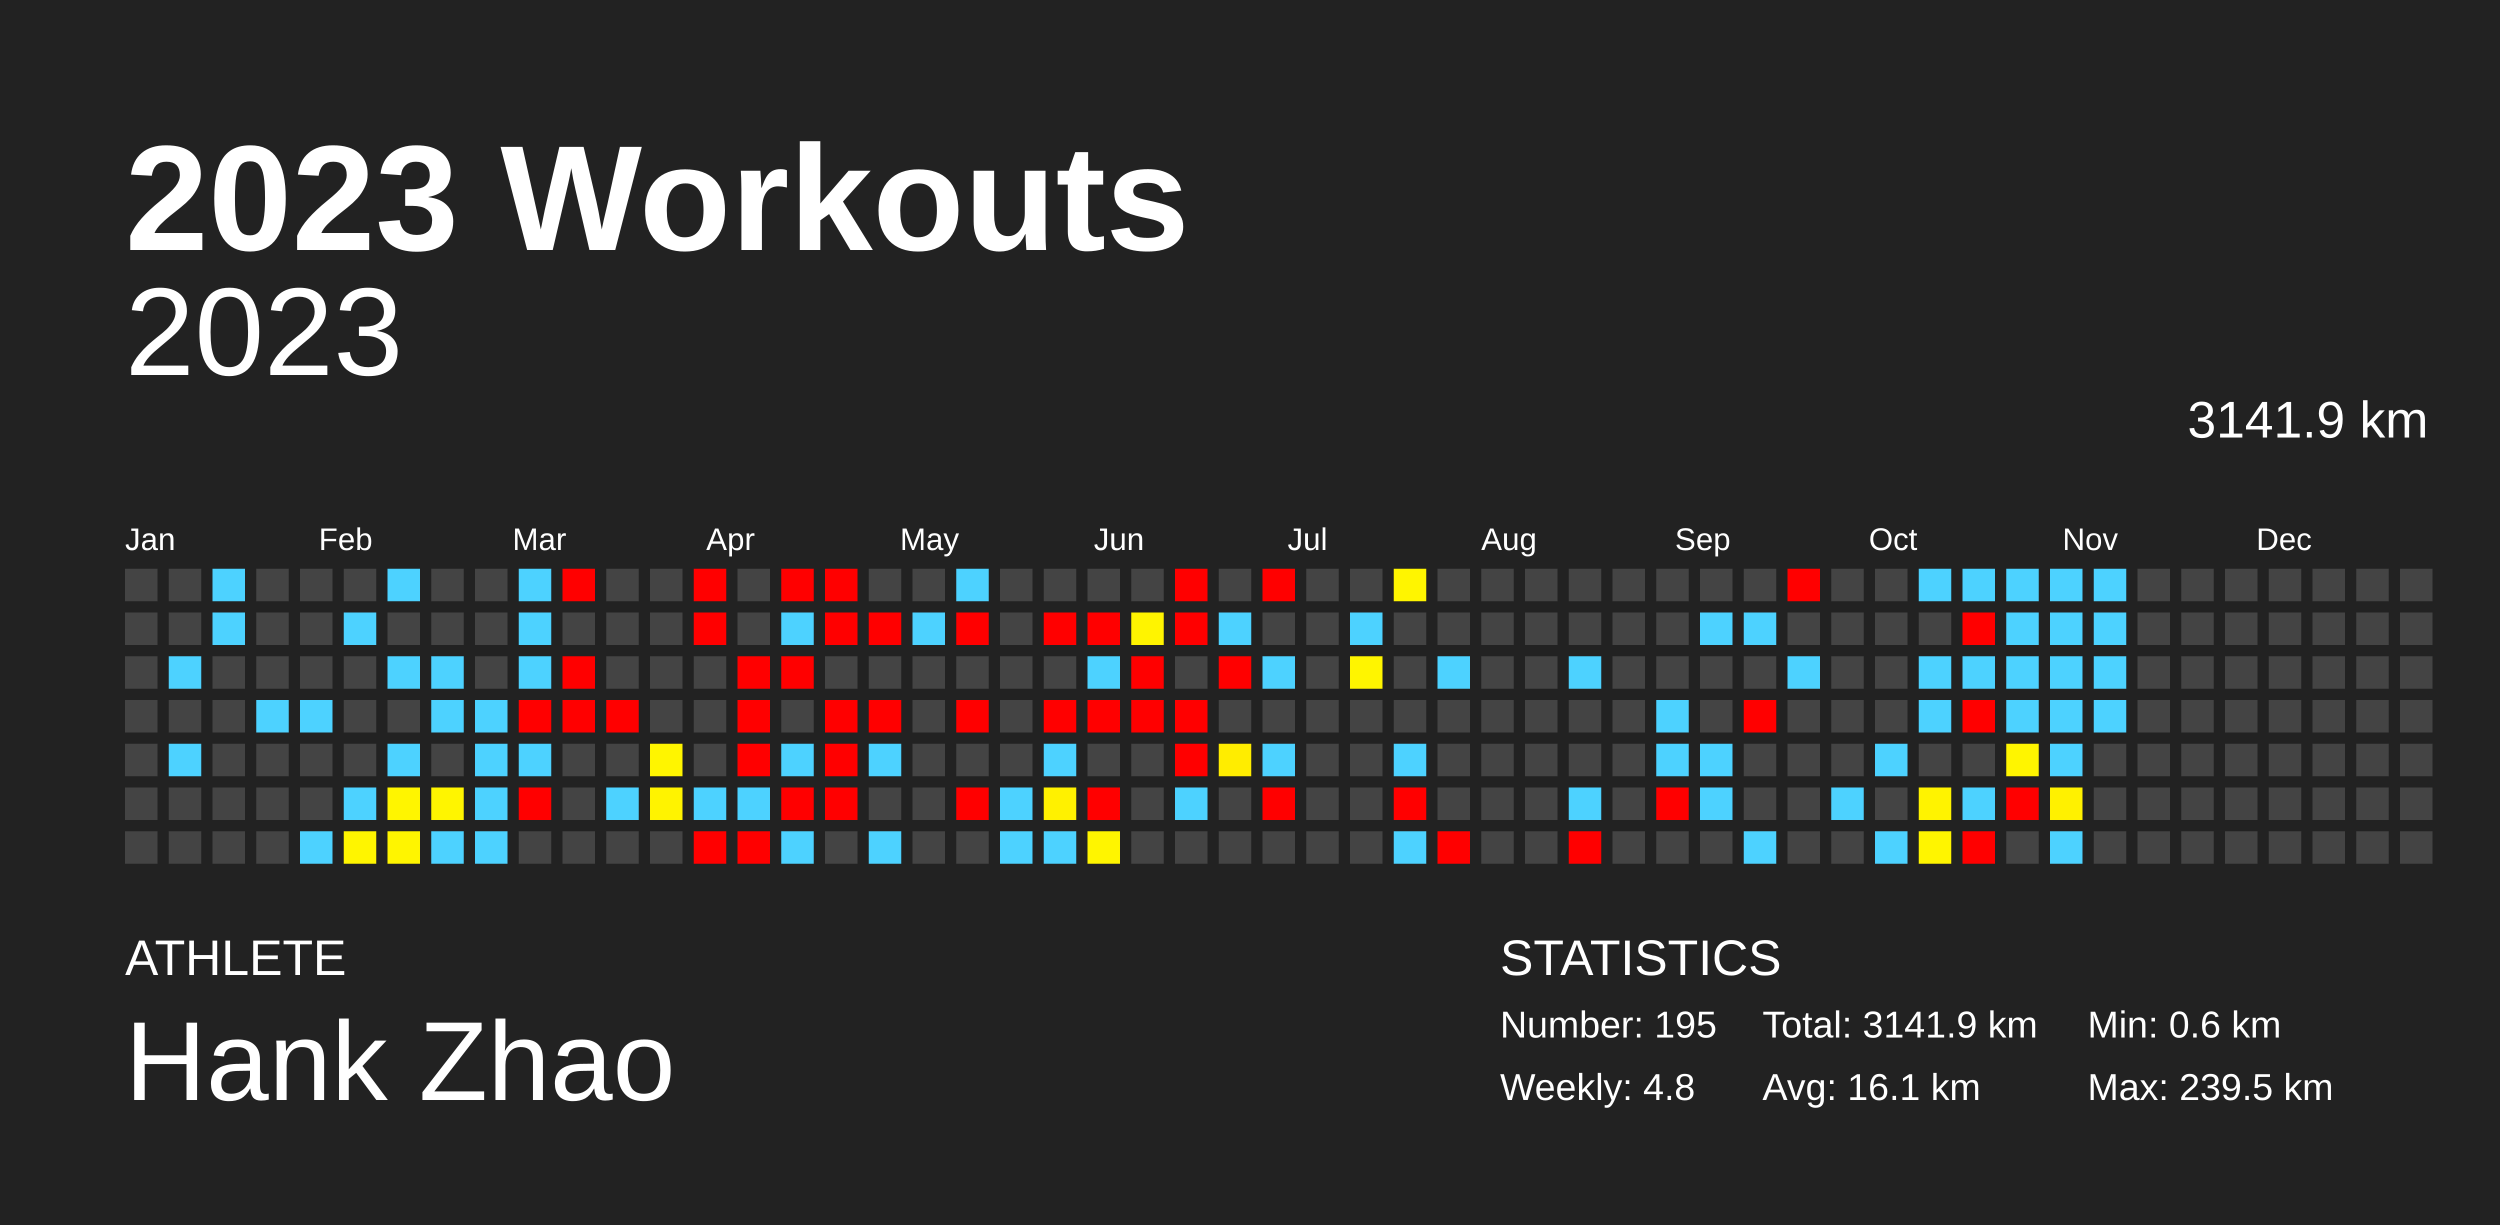
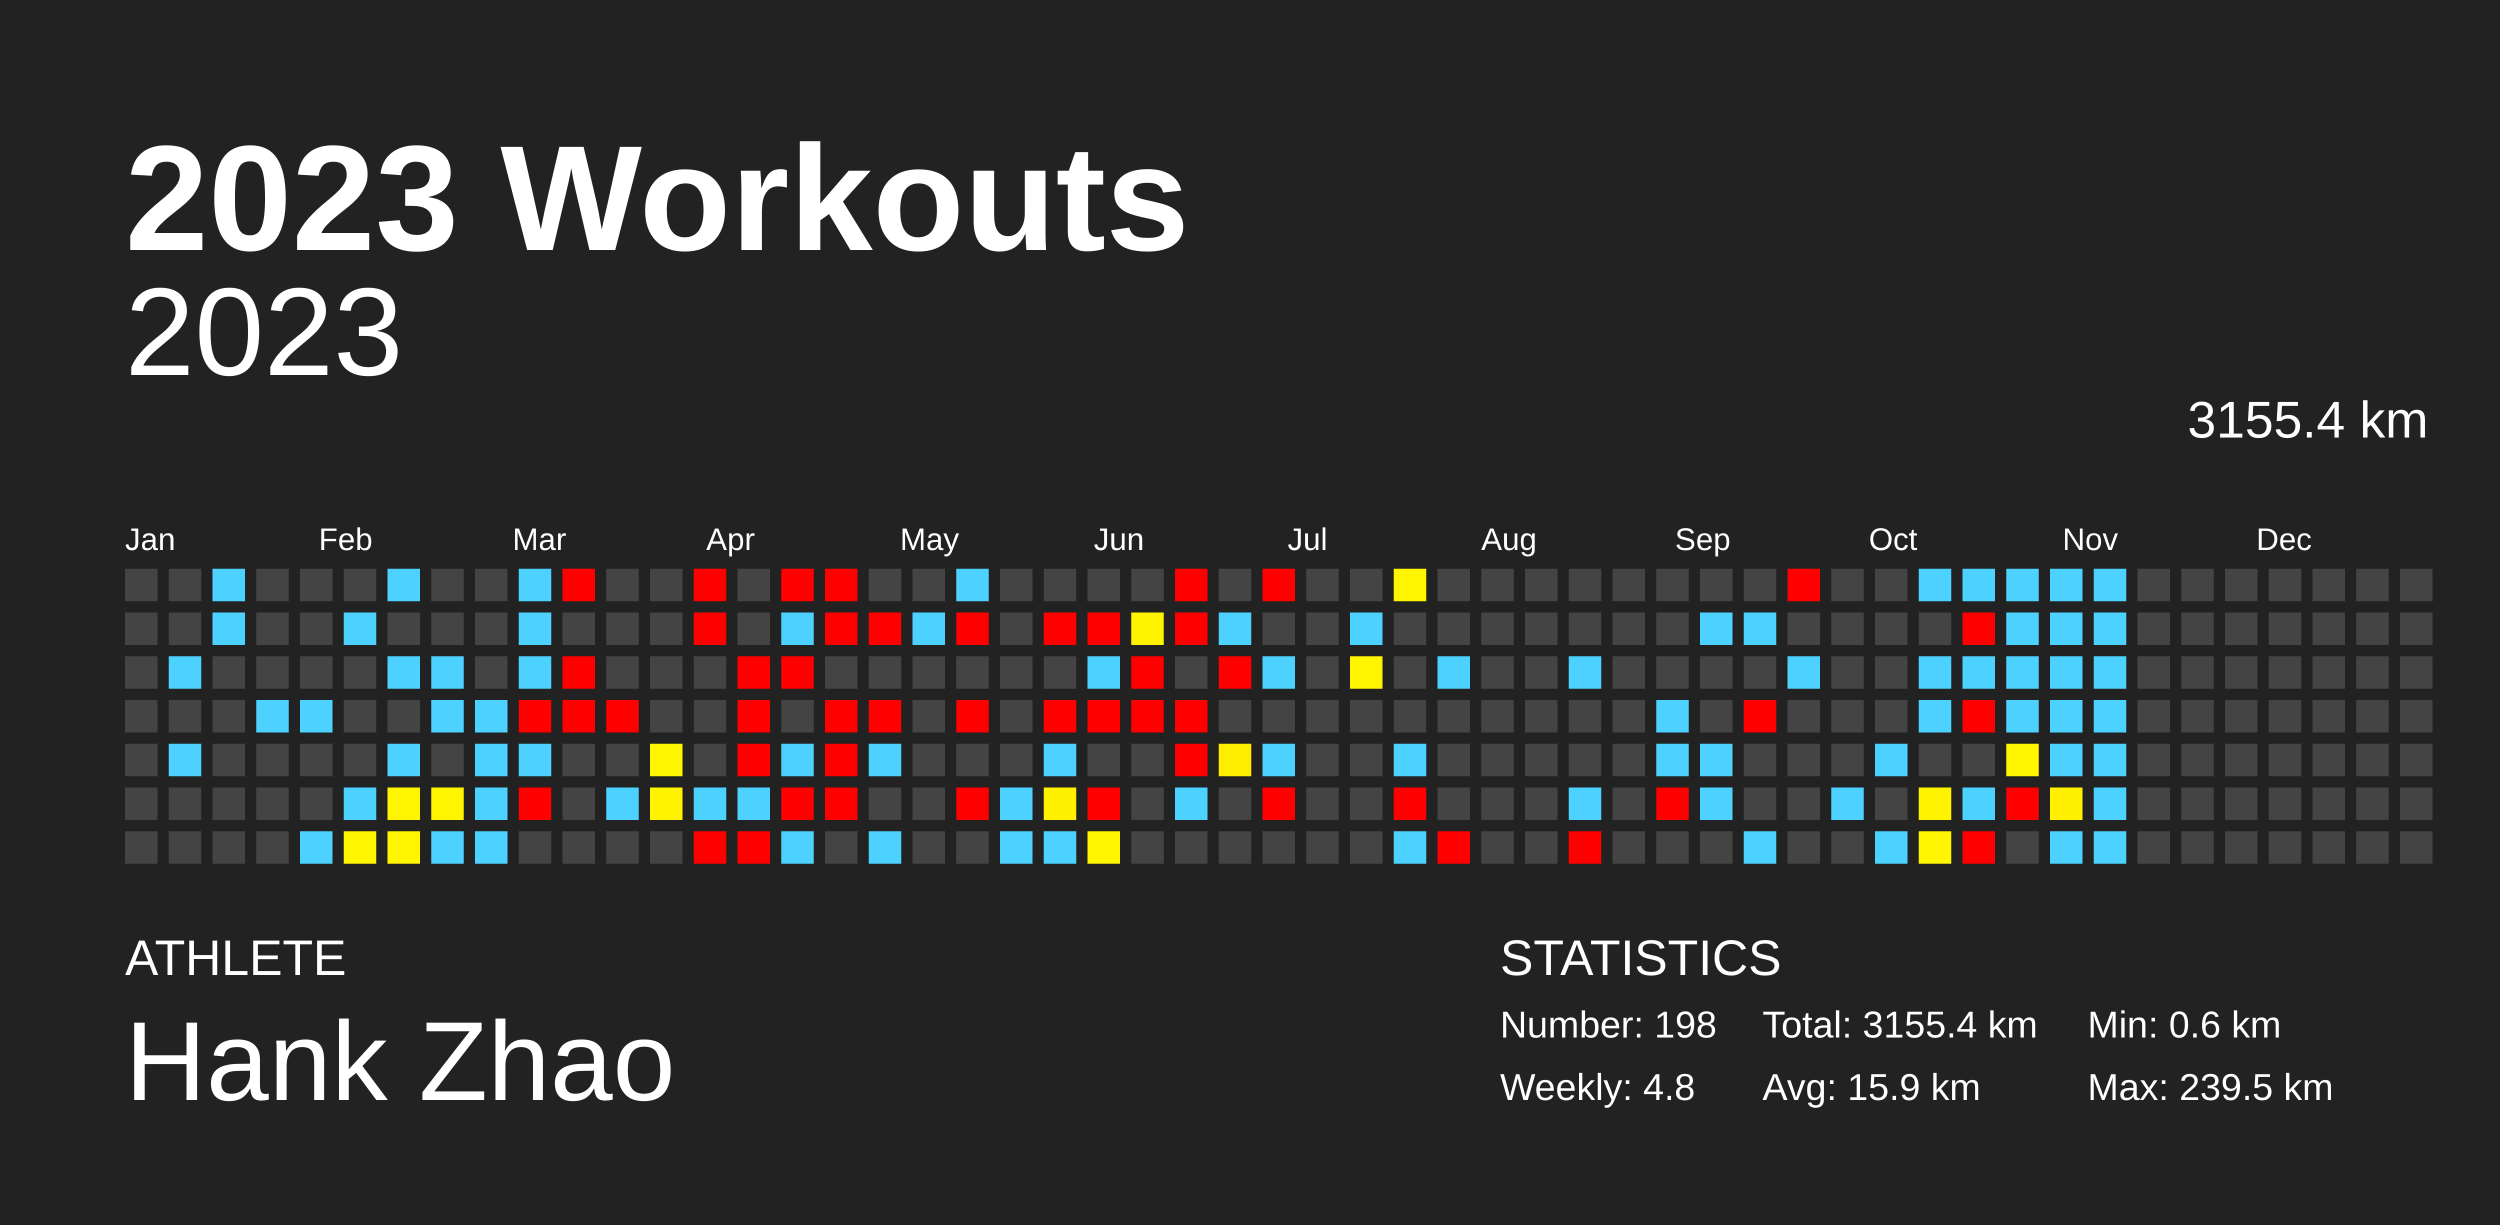
<svg xmlns="http://www.w3.org/2000/svg" baseProfile="full" height="98mm" version="1.1" viewBox="0,0,200,98" width="200mm">
  <defs />
  <rect fill="#222222" height="98" width="200" x="0" y="0" />
  <text fill="#FFFFFF" style="font-size:12px; font-family:Arial; font-weight:bold;" x="10" y="20">2023 Workouts</text>
  <text fill="#FFFFFF" style="font-size:4px; font-family:Arial" x="10" y="78">ATHLETE</text>
  <text fill="#FFFFFF" style="font-size:9px; font-family:Arial" x="10" y="88">Hank Zhao</text>
  <text fill="#FFFFFF" style="font-size:4px; font-family:Arial" x="120" y="78">STATISTICS</text>
-   <text fill="#FFFFFF" style="font-size:3px; font-family:Arial" x="120" y="83">Number: 195</text>
+   <text fill="#FFFFFF" style="font-size:3px; font-family:Arial" x="120" y="83">Number: 198</text>
  <text fill="#FFFFFF" style="font-size:3px; font-family:Arial" x="120" y="88">Weekly: 4.8</text>
-   <text fill="#FFFFFF" style="font-size:3px; font-family:Arial" x="141" y="83">Total: 3141.9 km</text>
-   <text fill="#FFFFFF" style="font-size:3px; font-family:Arial" x="141" y="88">Avg: 16.1 km</text>
+   <text fill="#FFFFFF" style="font-size:3px; font-family:Arial" x="141" y="83">Total: 3155.4 km</text>
+   <text fill="#FFFFFF" style="font-size:3px; font-family:Arial" x="141" y="88">Avg: 15.9 km</text>
  <text fill="#FFFFFF" style="font-size:3px; font-family:Arial" x="167" y="83">Min: 0.6 km</text>
  <text fill="#FFFFFF" style="font-size:3px; font-family:Arial" x="167" y="88">Max: 239.5 km</text>
  <text alignment-baseline="hanging" fill="#FFFFFF" style="font-size:10.0px; font-family:Arial;" x="10" y="30">2023</text>
-   <text alignment-baseline="hanging" fill="#FFFFFF" style="font-size:4.125px; font-family:Arial;" x="175" y="35">3141.9 km</text>
+   <text alignment-baseline="hanging" fill="#FFFFFF" style="font-size:4.125px; font-family:Arial;" x="175" y="35">3155.4 km</text>
  <text fill="#FFFFFF" style="font-size:2.5px; font-family:Arial" x="10.0" y="44">Jan</text>
  <text fill="#FFFFFF" style="font-size:2.5px; font-family:Arial" x="25.5" y="44">Feb</text>
  <text fill="#FFFFFF" style="font-size:2.5px; font-family:Arial" x="41.0" y="44">Mar</text>
  <text fill="#FFFFFF" style="font-size:2.5px; font-family:Arial" x="56.5" y="44">Apr</text>
  <text fill="#FFFFFF" style="font-size:2.5px; font-family:Arial" x="72.0" y="44">May</text>
  <text fill="#FFFFFF" style="font-size:2.5px; font-family:Arial" x="87.5" y="44">Jun</text>
  <text fill="#FFFFFF" style="font-size:2.5px; font-family:Arial" x="103.0" y="44">Jul</text>
  <text fill="#FFFFFF" style="font-size:2.5px; font-family:Arial" x="118.5" y="44">Aug</text>
  <text fill="#FFFFFF" style="font-size:2.5px; font-family:Arial" x="134.0" y="44">Sep</text>
  <text fill="#FFFFFF" style="font-size:2.5px; font-family:Arial" x="149.5" y="44">Oct</text>
  <text fill="#FFFFFF" style="font-size:2.5px; font-family:Arial" x="165.0" y="44">Nov</text>
  <text fill="#FFFFFF" style="font-size:2.5px; font-family:Arial" x="180.5" y="44">Dec</text>
  <rect fill="#444444" height="2.6" width="2.6" x="10.0" y="45.5" />
  <rect fill="#444444" height="2.6" width="2.6" x="10.0" y="49.0" />
  <rect fill="#444444" height="2.6" width="2.6" x="10.0" y="52.5" />
  <rect fill="#444444" height="2.6" width="2.6" x="10.0" y="56.0" />
  <rect fill="#444444" height="2.6" width="2.6" x="10.0" y="59.5" />
  <rect fill="#444444" height="2.6" width="2.6" x="10.0" y="63.0" />
  <rect fill="#444444" height="2.6" width="2.6" x="10.0" y="66.5" />
  <rect fill="#444444" height="2.6" width="2.6" x="13.5" y="45.5" />
  <rect fill="#444444" height="2.6" width="2.6" x="13.5" y="49.0" />
  <rect fill="#4dd2ff" height="2.6" width="2.6" x="13.5" y="52.5" />
  <rect fill="#444444" height="2.6" width="2.6" x="13.5" y="56.0" />
  <rect fill="#4dd2ff" height="2.6" width="2.6" x="13.5" y="59.5" />
  <rect fill="#444444" height="2.6" width="2.6" x="13.5" y="63.0" />
  <rect fill="#444444" height="2.6" width="2.6" x="13.5" y="66.5" />
  <rect fill="#4dd2ff" height="2.6" width="2.6" x="17.0" y="45.5" />
  <rect fill="#4dd2ff" height="2.6" width="2.6" x="17.0" y="49.0" />
  <rect fill="#444444" height="2.6" width="2.6" x="17.0" y="52.5" />
  <rect fill="#444444" height="2.6" width="2.6" x="17.0" y="56.0" />
  <rect fill="#444444" height="2.6" width="2.6" x="17.0" y="59.5" />
  <rect fill="#444444" height="2.6" width="2.6" x="17.0" y="63.0" />
  <rect fill="#444444" height="2.6" width="2.6" x="17.0" y="66.5" />
  <rect fill="#444444" height="2.6" width="2.6" x="20.5" y="45.5" />
  <rect fill="#444444" height="2.6" width="2.6" x="20.5" y="49.0" />
  <rect fill="#444444" height="2.6" width="2.6" x="20.5" y="52.5" />
  <rect fill="#4dd2ff" height="2.6" width="2.6" x="20.5" y="56.0" />
  <rect fill="#444444" height="2.6" width="2.6" x="20.5" y="59.5" />
  <rect fill="#444444" height="2.6" width="2.6" x="20.5" y="63.0" />
  <rect fill="#444444" height="2.6" width="2.6" x="20.5" y="66.5" />
  <rect fill="#444444" height="2.6" width="2.6" x="24.0" y="45.5" />
  <rect fill="#444444" height="2.6" width="2.6" x="24.0" y="49.0" />
  <rect fill="#444444" height="2.6" width="2.6" x="24.0" y="52.5" />
  <rect fill="#4dd2ff" height="2.6" width="2.6" x="24.0" y="56.0" />
  <rect fill="#444444" height="2.6" width="2.6" x="24.0" y="59.5" />
  <rect fill="#444444" height="2.6" width="2.6" x="24.0" y="63.0" />
  <rect fill="#4dd2ff" height="2.6" width="2.6" x="24.0" y="66.5" />
  <rect fill="#444444" height="2.6" width="2.6" x="27.5" y="45.5" />
  <rect fill="#4dd2ff" height="2.6" width="2.6" x="27.5" y="49.0" />
  <rect fill="#444444" height="2.6" width="2.6" x="27.5" y="52.5" />
  <rect fill="#444444" height="2.6" width="2.6" x="27.5" y="56.0" />
  <rect fill="#444444" height="2.6" width="2.6" x="27.5" y="59.5" />
  <rect fill="#4dd2ff" height="2.6" width="2.6" x="27.5" y="63.0" />
  <rect fill="#fff500" height="2.6" width="2.6" x="27.5" y="66.5" />
  <rect fill="#4dd2ff" height="2.6" width="2.6" x="31.0" y="45.5" />
  <rect fill="#444444" height="2.6" width="2.6" x="31.0" y="49.0" />
  <rect fill="#4dd2ff" height="2.6" width="2.6" x="31.0" y="52.5" />
  <rect fill="#444444" height="2.6" width="2.6" x="31.0" y="56.0" />
  <rect fill="#4dd2ff" height="2.6" width="2.6" x="31.0" y="59.5" />
  <rect fill="#fff500" height="2.6" width="2.6" x="31.0" y="63.0" />
  <rect fill="#fff500" height="2.6" width="2.6" x="31.0" y="66.5" />
  <rect fill="#444444" height="2.6" width="2.6" x="34.5" y="45.5" />
  <rect fill="#444444" height="2.6" width="2.6" x="34.5" y="49.0" />
  <rect fill="#4dd2ff" height="2.6" width="2.6" x="34.5" y="52.5" />
  <rect fill="#4dd2ff" height="2.6" width="2.6" x="34.5" y="56.0" />
  <rect fill="#444444" height="2.6" width="2.6" x="34.5" y="59.5" />
  <rect fill="#fff500" height="2.6" width="2.6" x="34.5" y="63.0" />
  <rect fill="#4dd2ff" height="2.6" width="2.6" x="34.5" y="66.5" />
  <rect fill="#444444" height="2.6" width="2.6" x="38.0" y="45.5" />
  <rect fill="#444444" height="2.6" width="2.6" x="38.0" y="49.0" />
  <rect fill="#444444" height="2.6" width="2.6" x="38.0" y="52.5" />
  <rect fill="#4dd2ff" height="2.6" width="2.6" x="38.0" y="56.0" />
  <rect fill="#4dd2ff" height="2.6" width="2.6" x="38.0" y="59.5" />
  <rect fill="#4dd2ff" height="2.6" width="2.6" x="38.0" y="63.0" />
  <rect fill="#4dd2ff" height="2.6" width="2.6" x="38.0" y="66.5" />
  <rect fill="#4dd2ff" height="2.6" width="2.6" x="41.5" y="45.5" />
  <rect fill="#4dd2ff" height="2.6" width="2.6" x="41.5" y="49.0" />
  <rect fill="#4dd2ff" height="2.6" width="2.6" x="41.5" y="52.5" />
  <rect fill="red" height="2.6" width="2.6" x="41.5" y="56.0" />
  <rect fill="#4dd2ff" height="2.6" width="2.6" x="41.5" y="59.5" />
  <rect fill="red" height="2.6" width="2.6" x="41.5" y="63.0" />
  <rect fill="#444444" height="2.6" width="2.6" x="41.5" y="66.5" />
  <rect fill="red" height="2.6" width="2.6" x="45.0" y="45.5" />
  <rect fill="#444444" height="2.6" width="2.6" x="45.0" y="49.0" />
  <rect fill="red" height="2.6" width="2.6" x="45.0" y="52.5" />
  <rect fill="red" height="2.6" width="2.6" x="45.0" y="56.0" />
  <rect fill="#444444" height="2.6" width="2.6" x="45.0" y="59.5" />
  <rect fill="#444444" height="2.6" width="2.6" x="45.0" y="63.0" />
  <rect fill="#444444" height="2.6" width="2.6" x="45.0" y="66.5" />
  <rect fill="#444444" height="2.6" width="2.6" x="48.5" y="45.5" />
  <rect fill="#444444" height="2.6" width="2.6" x="48.5" y="49.0" />
  <rect fill="#444444" height="2.6" width="2.6" x="48.5" y="52.5" />
  <rect fill="red" height="2.6" width="2.6" x="48.5" y="56.0" />
  <rect fill="#444444" height="2.6" width="2.6" x="48.5" y="59.5" />
  <rect fill="#4dd2ff" height="2.6" width="2.6" x="48.5" y="63.0" />
  <rect fill="#444444" height="2.6" width="2.6" x="48.5" y="66.5" />
  <rect fill="#444444" height="2.6" width="2.6" x="52.0" y="45.5" />
  <rect fill="#444444" height="2.6" width="2.6" x="52.0" y="49.0" />
  <rect fill="#444444" height="2.6" width="2.6" x="52.0" y="52.5" />
  <rect fill="#444444" height="2.6" width="2.6" x="52.0" y="56.0" />
  <rect fill="#fff500" height="2.6" width="2.6" x="52.0" y="59.5" />
  <rect fill="#fff300" height="2.6" width="2.6" x="52.0" y="63.0" />
  <rect fill="#444444" height="2.6" width="2.6" x="52.0" y="66.5" />
  <rect fill="red" height="2.6" width="2.6" x="55.5" y="45.5" />
  <rect fill="red" height="2.6" width="2.6" x="55.5" y="49.0" />
  <rect fill="#444444" height="2.6" width="2.6" x="55.5" y="52.5" />
  <rect fill="#444444" height="2.6" width="2.6" x="55.5" y="56.0" />
  <rect fill="#444444" height="2.6" width="2.6" x="55.5" y="59.5" />
  <rect fill="#4dd2ff" height="2.6" width="2.6" x="55.5" y="63.0" />
  <rect fill="red" height="2.6" width="2.6" x="55.5" y="66.5" />
  <rect fill="#444444" height="2.6" width="2.6" x="59.0" y="45.5" />
  <rect fill="#444444" height="2.6" width="2.6" x="59.0" y="49.0" />
  <rect fill="red" height="2.6" width="2.6" x="59.0" y="52.5" />
  <rect fill="red" height="2.6" width="2.6" x="59.0" y="56.0" />
  <rect fill="red" height="2.6" width="2.6" x="59.0" y="59.5" />
  <rect fill="#4dd2ff" height="2.6" width="2.6" x="59.0" y="63.0" />
  <rect fill="red" height="2.6" width="2.6" x="59.0" y="66.5" />
  <rect fill="red" height="2.6" width="2.6" x="62.5" y="45.5" />
  <rect fill="#4dd2ff" height="2.6" width="2.6" x="62.5" y="49.0" />
  <rect fill="red" height="2.6" width="2.6" x="62.5" y="52.5" />
  <rect fill="#444444" height="2.6" width="2.6" x="62.5" y="56.0" />
  <rect fill="#4dd2ff" height="2.6" width="2.6" x="62.5" y="59.5" />
  <rect fill="red" height="2.6" width="2.6" x="62.5" y="63.0" />
  <rect fill="#4dd2ff" height="2.6" width="2.6" x="62.5" y="66.5" />
  <rect fill="red" height="2.6" width="2.6" x="66.0" y="45.5" />
  <rect fill="red" height="2.6" width="2.6" x="66.0" y="49.0" />
  <rect fill="#444444" height="2.6" width="2.6" x="66.0" y="52.5" />
  <rect fill="red" height="2.6" width="2.6" x="66.0" y="56.0" />
  <rect fill="red" height="2.6" width="2.6" x="66.0" y="59.5" />
  <rect fill="red" height="2.6" width="2.6" x="66.0" y="63.0" />
  <rect fill="#444444" height="2.6" width="2.6" x="66.0" y="66.5" />
  <rect fill="#444444" height="2.6" width="2.6" x="69.5" y="45.5" />
  <rect fill="red" height="2.6" width="2.6" x="69.5" y="49.0" />
  <rect fill="#444444" height="2.6" width="2.6" x="69.5" y="52.5" />
  <rect fill="red" height="2.6" width="2.6" x="69.5" y="56.0" />
  <rect fill="#4dd2ff" height="2.6" width="2.6" x="69.5" y="59.5" />
  <rect fill="#444444" height="2.6" width="2.6" x="69.5" y="63.0" />
  <rect fill="#4dd2ff" height="2.6" width="2.6" x="69.5" y="66.5" />
  <rect fill="#444444" height="2.6" width="2.6" x="73.0" y="45.5" />
  <rect fill="#4dd2ff" height="2.6" width="2.6" x="73.0" y="49.0" />
  <rect fill="#444444" height="2.6" width="2.6" x="73.0" y="52.5" />
  <rect fill="#444444" height="2.6" width="2.6" x="73.0" y="56.0" />
  <rect fill="#444444" height="2.6" width="2.6" x="73.0" y="59.5" />
  <rect fill="#444444" height="2.6" width="2.6" x="73.0" y="63.0" />
  <rect fill="#444444" height="2.6" width="2.6" x="73.0" y="66.5" />
  <rect fill="#4dd2ff" height="2.6" width="2.6" x="76.5" y="45.5" />
  <rect fill="red" height="2.6" width="2.6" x="76.5" y="49.0" />
  <rect fill="#444444" height="2.6" width="2.6" x="76.5" y="52.5" />
  <rect fill="red" height="2.6" width="2.6" x="76.5" y="56.0" />
  <rect fill="#444444" height="2.6" width="2.6" x="76.5" y="59.5" />
  <rect fill="red" height="2.6" width="2.6" x="76.5" y="63.0" />
  <rect fill="#444444" height="2.6" width="2.6" x="76.5" y="66.5" />
  <rect fill="#444444" height="2.6" width="2.6" x="80.0" y="45.5" />
  <rect fill="#444444" height="2.6" width="2.6" x="80.0" y="49.0" />
  <rect fill="#444444" height="2.6" width="2.6" x="80.0" y="52.5" />
  <rect fill="#444444" height="2.6" width="2.6" x="80.0" y="56.0" />
  <rect fill="#444444" height="2.6" width="2.6" x="80.0" y="59.5" />
  <rect fill="#4dd2ff" height="2.6" width="2.6" x="80.0" y="63.0" />
  <rect fill="#4dd2ff" height="2.6" width="2.6" x="80.0" y="66.5" />
  <rect fill="#444444" height="2.6" width="2.6" x="83.5" y="45.5" />
  <rect fill="red" height="2.6" width="2.6" x="83.5" y="49.0" />
  <rect fill="#444444" height="2.6" width="2.6" x="83.5" y="52.5" />
  <rect fill="red" height="2.6" width="2.6" x="83.5" y="56.0" />
  <rect fill="#4dd2ff" height="2.6" width="2.6" x="83.5" y="59.5" />
  <rect fill="#fff100" height="2.6" width="2.6" x="83.5" y="63.0" />
  <rect fill="#4dd2ff" height="2.6" width="2.6" x="83.5" y="66.5" />
  <rect fill="#444444" height="2.6" width="2.6" x="87.0" y="45.5" />
  <rect fill="red" height="2.6" width="2.6" x="87.0" y="49.0" />
  <rect fill="#4dd2ff" height="2.6" width="2.6" x="87.0" y="52.5" />
  <rect fill="red" height="2.6" width="2.6" x="87.0" y="56.0" />
  <rect fill="#444444" height="2.6" width="2.6" x="87.0" y="59.5" />
  <rect fill="red" height="2.6" width="2.6" x="87.0" y="63.0" />
  <rect fill="#fff500" height="2.6" width="2.6" x="87.0" y="66.5" />
  <rect fill="#444444" height="2.6" width="2.6" x="90.5" y="45.5" />
  <rect fill="#fff400" height="2.6" width="2.6" x="90.5" y="49.0" />
  <rect fill="red" height="2.6" width="2.6" x="90.5" y="52.5" />
  <rect fill="red" height="2.6" width="2.6" x="90.5" y="56.0" />
  <rect fill="#444444" height="2.6" width="2.6" x="90.5" y="59.5" />
  <rect fill="#444444" height="2.6" width="2.6" x="90.5" y="63.0" />
  <rect fill="#444444" height="2.6" width="2.6" x="90.5" y="66.5" />
  <rect fill="red" height="2.6" width="2.6" x="94.0" y="45.5" />
  <rect fill="red" height="2.6" width="2.6" x="94.0" y="49.0" />
  <rect fill="#444444" height="2.6" width="2.6" x="94.0" y="52.5" />
  <rect fill="red" height="2.6" width="2.6" x="94.0" y="56.0" />
  <rect fill="red" height="2.6" width="2.6" x="94.0" y="59.5" />
  <rect fill="#4dd2ff" height="2.6" width="2.6" x="94.0" y="63.0" />
  <rect fill="#444444" height="2.6" width="2.6" x="94.0" y="66.5" />
  <rect fill="#444444" height="2.6" width="2.6" x="97.5" y="45.5" />
  <rect fill="#4dd2ff" height="2.6" width="2.6" x="97.5" y="49.0" />
  <rect fill="red" height="2.6" width="2.6" x="97.5" y="52.5" />
  <rect fill="#444444" height="2.6" width="2.6" x="97.5" y="56.0" />
  <rect fill="#ffed00" height="2.6" width="2.6" x="97.5" y="59.5" />
  <rect fill="#444444" height="2.6" width="2.6" x="97.5" y="63.0" />
  <rect fill="#444444" height="2.6" width="2.6" x="97.5" y="66.5" />
  <rect fill="red" height="2.6" width="2.6" x="101.0" y="45.5" />
  <rect fill="#444444" height="2.6" width="2.6" x="101.0" y="49.0" />
  <rect fill="#4dd2ff" height="2.6" width="2.6" x="101.0" y="52.5" />
  <rect fill="#444444" height="2.6" width="2.6" x="101.0" y="56.0" />
  <rect fill="#4dd2ff" height="2.6" width="2.6" x="101.0" y="59.5" />
  <rect fill="red" height="2.6" width="2.6" x="101.0" y="63.0" />
  <rect fill="#444444" height="2.6" width="2.6" x="101.0" y="66.5" />
  <rect fill="#444444" height="2.6" width="2.6" x="104.5" y="45.5" />
  <rect fill="#444444" height="2.6" width="2.6" x="104.5" y="49.0" />
  <rect fill="#444444" height="2.6" width="2.6" x="104.5" y="52.5" />
  <rect fill="#444444" height="2.6" width="2.6" x="104.5" y="56.0" />
  <rect fill="#444444" height="2.6" width="2.6" x="104.5" y="59.5" />
  <rect fill="#444444" height="2.6" width="2.6" x="104.5" y="63.0" />
  <rect fill="#444444" height="2.6" width="2.6" x="104.5" y="66.5" />
  <rect fill="#444444" height="2.6" width="2.6" x="108.0" y="45.5" />
  <rect fill="#4dd2ff" height="2.6" width="2.6" x="108.0" y="49.0" />
  <rect fill="#fff500" height="2.6" width="2.6" x="108.0" y="52.5" />
  <rect fill="#444444" height="2.6" width="2.6" x="108.0" y="56.0" />
  <rect fill="#444444" height="2.6" width="2.6" x="108.0" y="59.5" />
  <rect fill="#444444" height="2.6" width="2.6" x="108.0" y="63.0" />
  <rect fill="#444444" height="2.6" width="2.6" x="108.0" y="66.5" />
  <rect fill="#fff500" height="2.6" width="2.6" x="111.5" y="45.5" />
  <rect fill="#444444" height="2.6" width="2.6" x="111.5" y="49.0" />
  <rect fill="#444444" height="2.6" width="2.6" x="111.5" y="52.5" />
  <rect fill="#444444" height="2.6" width="2.6" x="111.5" y="56.0" />
  <rect fill="#4dd2ff" height="2.6" width="2.6" x="111.5" y="59.5" />
  <rect fill="red" height="2.6" width="2.6" x="111.5" y="63.0" />
  <rect fill="#4dd2ff" height="2.6" width="2.6" x="111.5" y="66.5" />
  <rect fill="#444444" height="2.6" width="2.6" x="115.0" y="45.5" />
  <rect fill="#444444" height="2.6" width="2.6" x="115.0" y="49.0" />
  <rect fill="#4dd2ff" height="2.6" width="2.6" x="115.0" y="52.5" />
  <rect fill="#444444" height="2.6" width="2.6" x="115.0" y="56.0" />
  <rect fill="#444444" height="2.6" width="2.6" x="115.0" y="59.5" />
  <rect fill="#444444" height="2.6" width="2.6" x="115.0" y="63.0" />
  <rect fill="red" height="2.6" width="2.6" x="115.0" y="66.5" />
  <rect fill="#444444" height="2.6" width="2.6" x="118.5" y="45.5" />
  <rect fill="#444444" height="2.6" width="2.6" x="118.5" y="49.0" />
  <rect fill="#444444" height="2.6" width="2.6" x="118.5" y="52.5" />
  <rect fill="#444444" height="2.6" width="2.6" x="118.5" y="56.0" />
  <rect fill="#444444" height="2.6" width="2.6" x="118.5" y="59.5" />
  <rect fill="#444444" height="2.6" width="2.6" x="118.5" y="63.0" />
  <rect fill="#444444" height="2.6" width="2.6" x="118.5" y="66.5" />
  <rect fill="#444444" height="2.6" width="2.6" x="122.0" y="45.5" />
  <rect fill="#444444" height="2.6" width="2.6" x="122.0" y="49.0" />
  <rect fill="#444444" height="2.6" width="2.6" x="122.0" y="52.5" />
  <rect fill="#444444" height="2.6" width="2.6" x="122.0" y="56.0" />
  <rect fill="#444444" height="2.6" width="2.6" x="122.0" y="59.5" />
  <rect fill="#444444" height="2.6" width="2.6" x="122.0" y="63.0" />
  <rect fill="#444444" height="2.6" width="2.6" x="122.0" y="66.5" />
  <rect fill="#444444" height="2.6" width="2.6" x="125.5" y="45.5" />
  <rect fill="#444444" height="2.6" width="2.6" x="125.5" y="49.0" />
  <rect fill="#4dd2ff" height="2.6" width="2.6" x="125.5" y="52.5" />
  <rect fill="#444444" height="2.6" width="2.6" x="125.5" y="56.0" />
  <rect fill="#444444" height="2.6" width="2.6" x="125.5" y="59.5" />
  <rect fill="#4dd2ff" height="2.6" width="2.6" x="125.5" y="63.0" />
  <rect fill="red" height="2.6" width="2.6" x="125.5" y="66.5" />
  <rect fill="#444444" height="2.6" width="2.6" x="129.0" y="45.5" />
  <rect fill="#444444" height="2.6" width="2.6" x="129.0" y="49.0" />
  <rect fill="#444444" height="2.6" width="2.6" x="129.0" y="52.5" />
  <rect fill="#444444" height="2.6" width="2.6" x="129.0" y="56.0" />
  <rect fill="#444444" height="2.6" width="2.6" x="129.0" y="59.5" />
  <rect fill="#444444" height="2.6" width="2.6" x="129.0" y="63.0" />
  <rect fill="#444444" height="2.6" width="2.6" x="129.0" y="66.5" />
  <rect fill="#444444" height="2.6" width="2.6" x="132.5" y="45.5" />
  <rect fill="#444444" height="2.6" width="2.6" x="132.5" y="49.0" />
  <rect fill="#444444" height="2.6" width="2.6" x="132.5" y="52.5" />
  <rect fill="#4dd2ff" height="2.6" width="2.6" x="132.5" y="56.0" />
  <rect fill="#4dd2ff" height="2.6" width="2.6" x="132.5" y="59.5" />
  <rect fill="red" height="2.6" width="2.6" x="132.5" y="63.0" />
  <rect fill="#444444" height="2.6" width="2.6" x="132.5" y="66.5" />
  <rect fill="#444444" height="2.6" width="2.6" x="136.0" y="45.5" />
  <rect fill="#4dd2ff" height="2.6" width="2.6" x="136.0" y="49.0" />
  <rect fill="#444444" height="2.6" width="2.6" x="136.0" y="52.5" />
  <rect fill="#444444" height="2.6" width="2.6" x="136.0" y="56.0" />
  <rect fill="#4dd2ff" height="2.6" width="2.6" x="136.0" y="59.5" />
  <rect fill="#4dd2ff" height="2.6" width="2.6" x="136.0" y="63.0" />
  <rect fill="#444444" height="2.6" width="2.6" x="136.0" y="66.5" />
  <rect fill="#444444" height="2.6" width="2.6" x="139.5" y="45.5" />
  <rect fill="#4dd2ff" height="2.6" width="2.6" x="139.5" y="49.0" />
  <rect fill="#444444" height="2.6" width="2.6" x="139.5" y="52.5" />
  <rect fill="red" height="2.6" width="2.6" x="139.5" y="56.0" />
  <rect fill="#444444" height="2.6" width="2.6" x="139.5" y="59.5" />
  <rect fill="#444444" height="2.6" width="2.6" x="139.5" y="63.0" />
  <rect fill="#4dd2ff" height="2.6" width="2.6" x="139.5" y="66.5" />
  <rect fill="red" height="2.6" width="2.6" x="143.0" y="45.5" />
  <rect fill="#444444" height="2.6" width="2.6" x="143.0" y="49.0" />
  <rect fill="#4dd2ff" height="2.6" width="2.6" x="143.0" y="52.5" />
  <rect fill="#444444" height="2.6" width="2.6" x="143.0" y="56.0" />
  <rect fill="#444444" height="2.6" width="2.6" x="143.0" y="59.5" />
  <rect fill="#444444" height="2.6" width="2.6" x="143.0" y="63.0" />
  <rect fill="#444444" height="2.6" width="2.6" x="143.0" y="66.5" />
  <rect fill="#444444" height="2.6" width="2.6" x="146.5" y="45.5" />
  <rect fill="#444444" height="2.6" width="2.6" x="146.5" y="49.0" />
  <rect fill="#444444" height="2.6" width="2.6" x="146.5" y="52.5" />
  <rect fill="#444444" height="2.6" width="2.6" x="146.5" y="56.0" />
  <rect fill="#444444" height="2.6" width="2.6" x="146.5" y="59.5" />
  <rect fill="#4dd2ff" height="2.6" width="2.6" x="146.5" y="63.0" />
  <rect fill="#444444" height="2.6" width="2.6" x="146.5" y="66.5" />
  <rect fill="#444444" height="2.6" width="2.6" x="150.0" y="45.5" />
  <rect fill="#444444" height="2.6" width="2.6" x="150.0" y="49.0" />
  <rect fill="#444444" height="2.6" width="2.6" x="150.0" y="52.5" />
  <rect fill="#444444" height="2.6" width="2.6" x="150.0" y="56.0" />
  <rect fill="#4dd2ff" height="2.6" width="2.6" x="150.0" y="59.5" />
  <rect fill="#444444" height="2.6" width="2.6" x="150.0" y="63.0" />
  <rect fill="#4dd2ff" height="2.6" width="2.6" x="150.0" y="66.5" />
  <rect fill="#4dd2ff" height="2.6" width="2.6" x="153.5" y="45.5" />
  <rect fill="#444444" height="2.6" width="2.6" x="153.5" y="49.0" />
  <rect fill="#4dd2ff" height="2.6" width="2.6" x="153.5" y="52.5" />
  <rect fill="#4dd2ff" height="2.6" width="2.6" x="153.5" y="56.0" />
  <rect fill="#444444" height="2.6" width="2.6" x="153.5" y="59.5" />
  <rect fill="#fff300" height="2.6" width="2.6" x="153.5" y="63.0" />
  <rect fill="#fff500" height="2.6" width="2.6" x="153.5" y="66.5" />
  <rect fill="#4dd2ff" height="2.6" width="2.6" x="157.0" y="45.5" />
  <rect fill="red" height="2.6" width="2.6" x="157.0" y="49.0" />
  <rect fill="#4dd2ff" height="2.6" width="2.6" x="157.0" y="52.5" />
  <rect fill="red" height="2.6" width="2.6" x="157.0" y="56.0" />
  <rect fill="#444444" height="2.6" width="2.6" x="157.0" y="59.5" />
  <rect fill="#4dd2ff" height="2.6" width="2.6" x="157.0" y="63.0" />
  <rect fill="red" height="2.6" width="2.6" x="157.0" y="66.5" />
  <rect fill="#4dd2ff" height="2.6" width="2.6" x="160.5" y="45.5" />
  <rect fill="#4dd2ff" height="2.6" width="2.6" x="160.5" y="49.0" />
  <rect fill="#4dd2ff" height="2.6" width="2.6" x="160.5" y="52.5" />
  <rect fill="#4dd2ff" height="2.6" width="2.6" x="160.5" y="56.0" />
  <rect fill="#fff500" height="2.6" width="2.6" x="160.5" y="59.5" />
  <rect fill="red" height="2.6" width="2.6" x="160.5" y="63.0" />
  <rect fill="#444444" height="2.6" width="2.6" x="160.5" y="66.5" />
  <rect fill="#4dd2ff" height="2.6" width="2.6" x="164.0" y="45.5" />
  <rect fill="#4dd2ff" height="2.6" width="2.6" x="164.0" y="49.0" />
  <rect fill="#4dd2ff" height="2.6" width="2.6" x="164.0" y="52.5" />
  <rect fill="#4dd2ff" height="2.6" width="2.6" x="164.0" y="56.0" />
  <rect fill="#4dd2ff" height="2.6" width="2.6" x="164.0" y="59.5" />
  <rect fill="#fff100" height="2.6" width="2.6" x="164.0" y="63.0" />
  <rect fill="#4dd2ff" height="2.6" width="2.6" x="164.0" y="66.5" />
  <rect fill="#4dd2ff" height="2.6" width="2.6" x="167.5" y="45.5" />
  <rect fill="#4dd2ff" height="2.6" width="2.6" x="167.5" y="49.0" />
  <rect fill="#4dd2ff" height="2.6" width="2.6" x="167.5" y="52.5" />
  <rect fill="#4dd2ff" height="2.6" width="2.6" x="167.5" y="56.0" />
-   <rect fill="#444444" height="2.6" width="2.6" x="167.5" y="59.5" />
-   <rect fill="#444444" height="2.6" width="2.6" x="167.5" y="63.0" />
-   <rect fill="#444444" height="2.6" width="2.6" x="167.5" y="66.5" />
+   <rect fill="#4dd2ff" height="2.6" width="2.6" x="167.5" y="59.5" />
+   <rect fill="#4dd2ff" height="2.6" width="2.6" x="167.5" y="63.0" />
+   <rect fill="#4dd2ff" height="2.6" width="2.6" x="167.5" y="66.5" />
  <rect fill="#444444" height="2.6" width="2.6" x="171.0" y="45.5" />
  <rect fill="#444444" height="2.6" width="2.6" x="171.0" y="49.0" />
  <rect fill="#444444" height="2.6" width="2.6" x="171.0" y="52.5" />
  <rect fill="#444444" height="2.6" width="2.6" x="171.0" y="56.0" />
  <rect fill="#444444" height="2.6" width="2.6" x="171.0" y="59.5" />
  <rect fill="#444444" height="2.6" width="2.6" x="171.0" y="63.0" />
  <rect fill="#444444" height="2.6" width="2.6" x="171.0" y="66.5" />
  <rect fill="#444444" height="2.6" width="2.6" x="174.5" y="45.5" />
  <rect fill="#444444" height="2.6" width="2.6" x="174.5" y="49.0" />
  <rect fill="#444444" height="2.6" width="2.6" x="174.5" y="52.5" />
  <rect fill="#444444" height="2.6" width="2.6" x="174.5" y="56.0" />
  <rect fill="#444444" height="2.6" width="2.6" x="174.5" y="59.5" />
  <rect fill="#444444" height="2.6" width="2.6" x="174.5" y="63.0" />
  <rect fill="#444444" height="2.6" width="2.6" x="174.5" y="66.5" />
  <rect fill="#444444" height="2.6" width="2.6" x="178.0" y="45.5" />
  <rect fill="#444444" height="2.6" width="2.6" x="178.0" y="49.0" />
  <rect fill="#444444" height="2.6" width="2.6" x="178.0" y="52.5" />
  <rect fill="#444444" height="2.6" width="2.6" x="178.0" y="56.0" />
  <rect fill="#444444" height="2.6" width="2.6" x="178.0" y="59.5" />
  <rect fill="#444444" height="2.6" width="2.6" x="178.0" y="63.0" />
  <rect fill="#444444" height="2.6" width="2.6" x="178.0" y="66.5" />
  <rect fill="#444444" height="2.6" width="2.6" x="181.5" y="45.5" />
  <rect fill="#444444" height="2.6" width="2.6" x="181.5" y="49.0" />
  <rect fill="#444444" height="2.6" width="2.6" x="181.5" y="52.5" />
  <rect fill="#444444" height="2.6" width="2.6" x="181.5" y="56.0" />
  <rect fill="#444444" height="2.6" width="2.6" x="181.5" y="59.5" />
  <rect fill="#444444" height="2.6" width="2.6" x="181.5" y="63.0" />
  <rect fill="#444444" height="2.6" width="2.6" x="181.5" y="66.5" />
  <rect fill="#444444" height="2.6" width="2.6" x="185.0" y="45.5" />
  <rect fill="#444444" height="2.6" width="2.6" x="185.0" y="49.0" />
  <rect fill="#444444" height="2.6" width="2.6" x="185.0" y="52.5" />
  <rect fill="#444444" height="2.6" width="2.6" x="185.0" y="56.0" />
  <rect fill="#444444" height="2.6" width="2.6" x="185.0" y="59.5" />
  <rect fill="#444444" height="2.6" width="2.6" x="185.0" y="63.0" />
  <rect fill="#444444" height="2.6" width="2.6" x="185.0" y="66.5" />
  <rect fill="#444444" height="2.6" width="2.6" x="188.5" y="45.5" />
  <rect fill="#444444" height="2.6" width="2.6" x="188.5" y="49.0" />
  <rect fill="#444444" height="2.6" width="2.6" x="188.5" y="52.5" />
  <rect fill="#444444" height="2.6" width="2.6" x="188.5" y="56.0" />
  <rect fill="#444444" height="2.6" width="2.6" x="188.5" y="59.5" />
  <rect fill="#444444" height="2.6" width="2.6" x="188.5" y="63.0" />
  <rect fill="#444444" height="2.6" width="2.6" x="188.5" y="66.5" />
  <rect fill="#444444" height="2.6" width="2.6" x="192.0" y="45.5" />
  <rect fill="#444444" height="2.6" width="2.6" x="192.0" y="49.0" />
  <rect fill="#444444" height="2.6" width="2.6" x="192.0" y="52.5" />
  <rect fill="#444444" height="2.6" width="2.6" x="192.0" y="56.0" />
  <rect fill="#444444" height="2.6" width="2.6" x="192.0" y="59.5" />
  <rect fill="#444444" height="2.6" width="2.6" x="192.0" y="63.0" />
  <rect fill="#444444" height="2.6" width="2.6" x="192.0" y="66.5" />
</svg>
